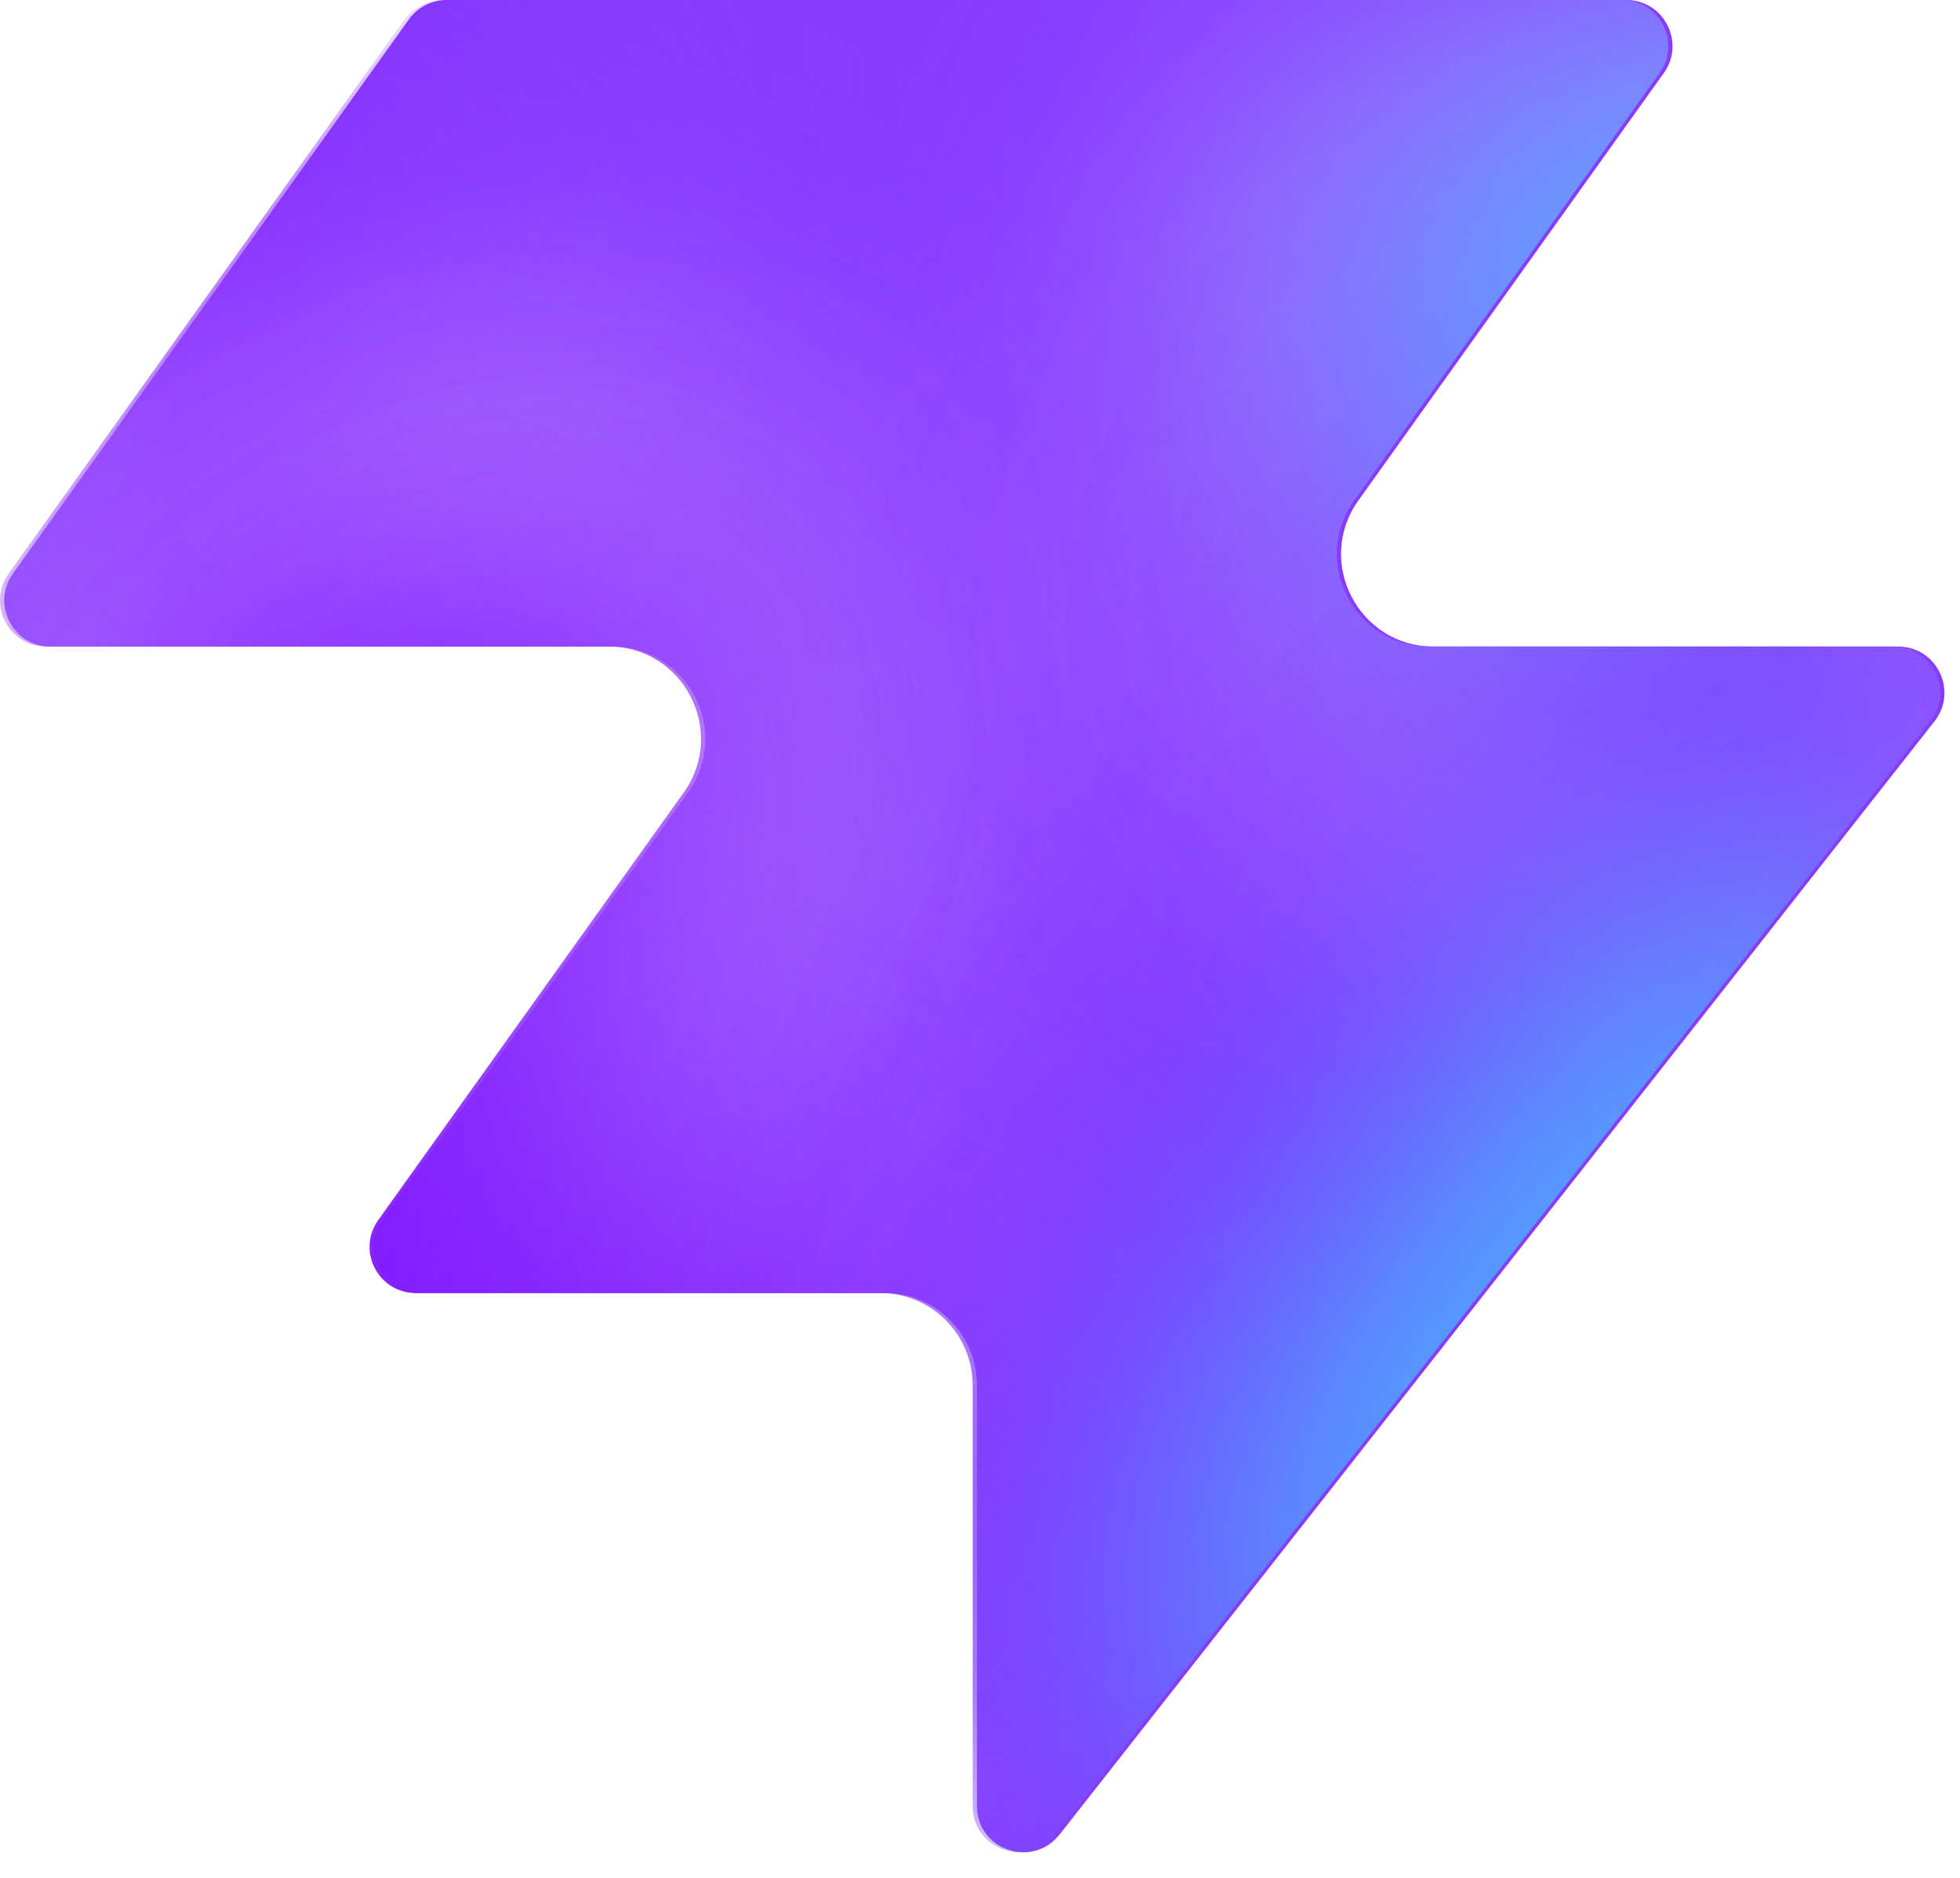
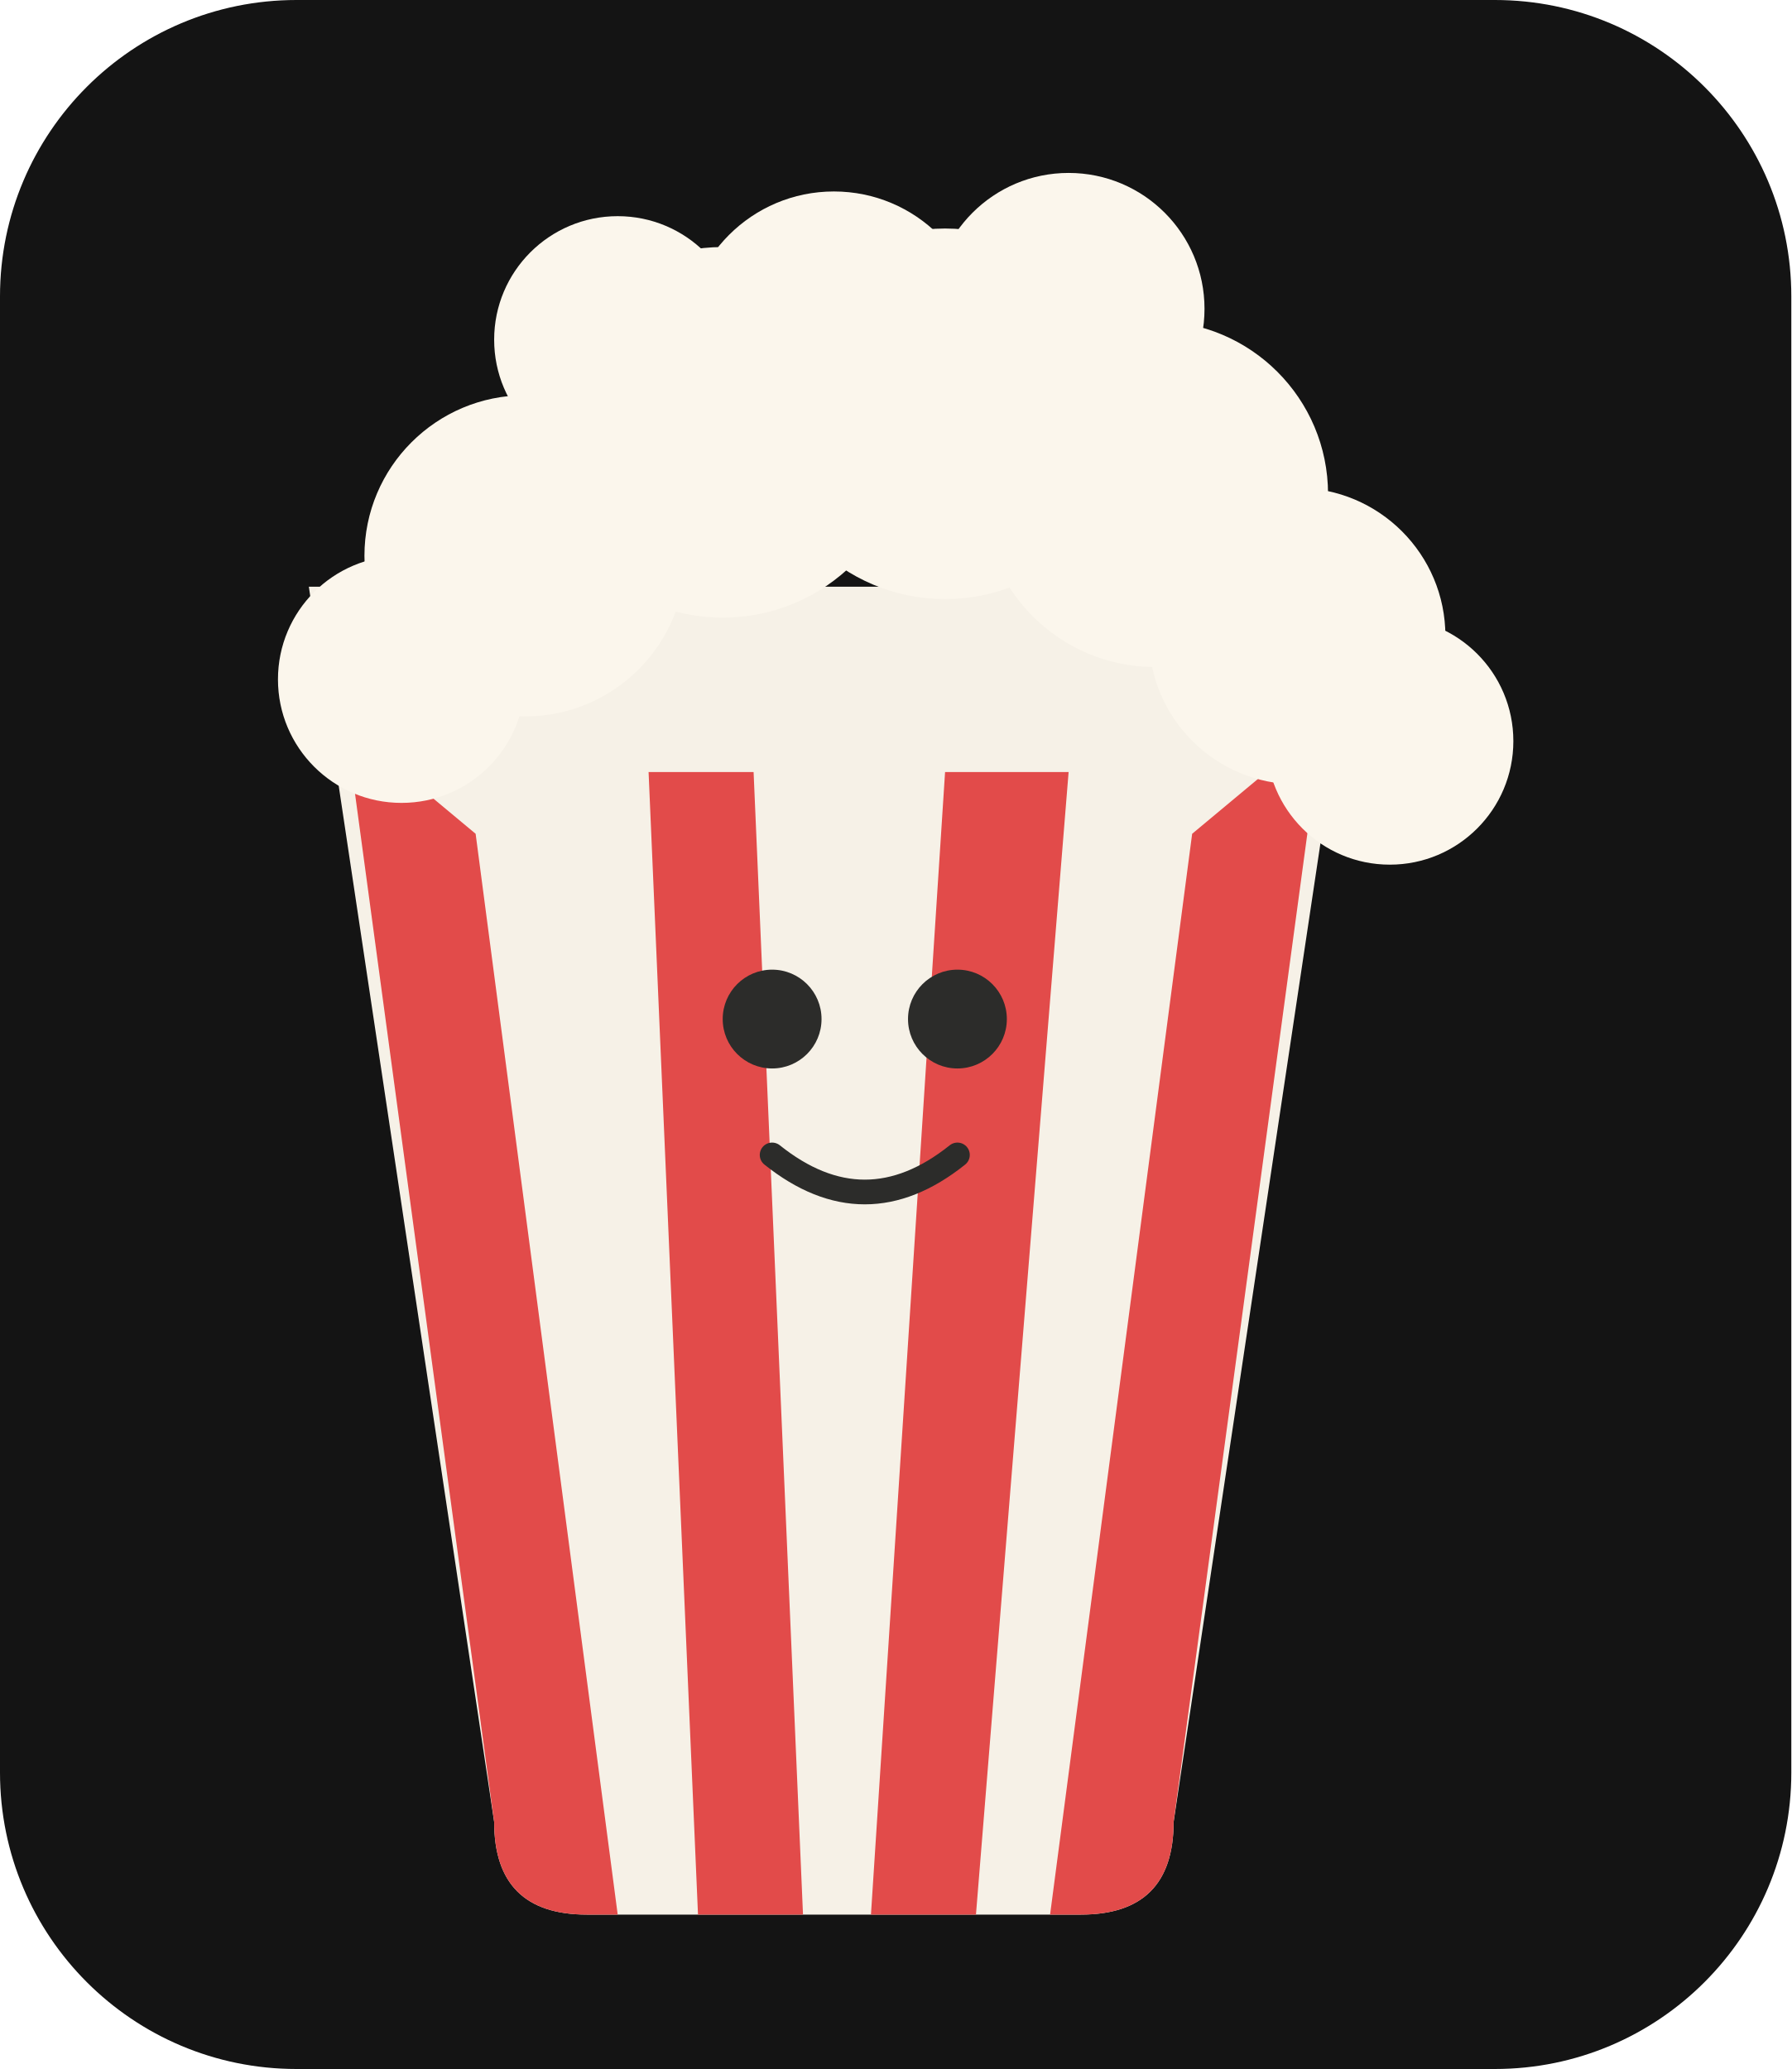
- <svg xmlns="http://www.w3.org/2000/svg" width="48" height="46" fill="none" viewBox="0 0 48 46">
-   <path fill="#863bff" d="M25.946 44.938c-.664.845-2.021.375-2.021-.698V33.937a2.26 2.26 0 0 0-2.262-2.262H10.287c-.92 0-1.456-1.04-.92-1.788l7.48-10.471c1.07-1.497 0-3.578-1.842-3.578H1.237c-.92 0-1.456-1.04-.92-1.788L10.013.474c.214-.297.556-.474.92-.474h28.894c.92 0 1.456 1.04.92 1.788l-7.48 10.471c-1.07 1.498 0 3.579 1.842 3.579h11.377c.943 0 1.473 1.088.89 1.83L25.947 44.94z" style="fill:#863bff;fill:color(display-p3 .525 .23 1);fill-opacity:1" />
-   <mask id="a" width="48" height="46" x="0" y="0" maskUnits="userSpaceOnUse" style="mask-type:alpha">
-     <path fill="#000" d="M25.842 44.938c-.664.844-2.021.375-2.021-.698V33.937a2.26 2.26 0 0 0-2.262-2.262H10.183c-.92 0-1.456-1.04-.92-1.788l7.48-10.471c1.07-1.498 0-3.579-1.842-3.579H1.133c-.92 0-1.456-1.04-.92-1.787L9.91.473c.214-.297.556-.474.92-.474h28.894c.92 0 1.456 1.04.92 1.788l-7.48 10.471c-1.07 1.498 0 3.578 1.842 3.578h11.377c.943 0 1.473 1.088.89 1.832L25.843 44.94z" style="fill:#000;fill-opacity:1" />
-   </mask>
-   <g mask="url(#a)">
-     <g filter="url(#b)">
-       <ellipse cx="5.508" cy="14.704" fill="#ede6ff" rx="5.508" ry="14.704" style="fill:#ede6ff;fill:color(display-p3 .927 .903 1);fill-opacity:1" transform="matrix(.00324 1 1 -.00324 -4.47 31.516)" />
-     </g>
-     <g filter="url(#c)">
-       <ellipse cx="10.399" cy="29.851" fill="#ede6ff" rx="10.399" ry="29.851" style="fill:#ede6ff;fill:color(display-p3 .927 .903 1);fill-opacity:1" transform="matrix(.00324 1 1 -.00324 -39.328 7.883)" />
-     </g>
-     <g filter="url(#d)">
-       <ellipse cx="5.508" cy="30.487" fill="#7e14ff" rx="5.508" ry="30.487" style="fill:#7e14ff;fill:color(display-p3 .492 .077 1);fill-opacity:1" transform="rotate(89.814 -25.913 -14.639)scale(1 -1)" />
-     </g>
-     <g filter="url(#e)">
-       <ellipse cx="5.508" cy="30.599" fill="#7e14ff" rx="5.508" ry="30.599" style="fill:#7e14ff;fill:color(display-p3 .492 .077 1);fill-opacity:1" transform="rotate(89.814 -32.644 -3.334)scale(1 -1)" />
-     </g>
-     <g filter="url(#f)">
-       <ellipse cx="5.508" cy="30.599" fill="#7e14ff" rx="5.508" ry="30.599" style="fill:#7e14ff;fill:color(display-p3 .492 .077 1);fill-opacity:1" transform="matrix(.00324 1 1 -.00324 -34.34 30.47)" />
-     </g>
-     <g filter="url(#g)">
-       <ellipse cx="14.072" cy="22.078" fill="#ede6ff" rx="14.072" ry="22.078" style="fill:#ede6ff;fill:color(display-p3 .927 .903 1);fill-opacity:1" transform="rotate(93.35 24.506 48.493)scale(-1 1)" />
-     </g>
-     <g filter="url(#h)">
-       <ellipse cx="3.47" cy="21.501" fill="#7e14ff" rx="3.47" ry="21.501" style="fill:#7e14ff;fill:color(display-p3 .492 .077 1);fill-opacity:1" transform="rotate(89.009 28.708 47.59)scale(-1 1)" />
-     </g>
-     <g filter="url(#i)">
-       <ellipse cx="3.47" cy="21.501" fill="#7e14ff" rx="3.47" ry="21.501" style="fill:#7e14ff;fill:color(display-p3 .492 .077 1);fill-opacity:1" transform="rotate(89.009 28.708 47.59)scale(-1 1)" />
-     </g>
-     <g filter="url(#j)">
-       <ellipse cx=".387" cy="8.972" fill="#7e14ff" rx="4.407" ry="29.108" style="fill:#7e14ff;fill:color(display-p3 .492 .077 1);fill-opacity:1" transform="rotate(39.51 .387 8.972)" />
-     </g>
-     <g filter="url(#k)">
-       <ellipse cx="47.523" cy="-6.092" fill="#7e14ff" rx="4.407" ry="29.108" style="fill:#7e14ff;fill:color(display-p3 .492 .077 1);fill-opacity:1" transform="rotate(37.892 47.523 -6.092)" />
-     </g>
-     <g filter="url(#l)">
-       <ellipse cx="41.412" cy="6.333" fill="#47bfff" rx="5.971" ry="9.665" style="fill:#47bfff;fill:color(display-p3 .28 .748 1);fill-opacity:1" transform="rotate(37.892 41.412 6.333)" />
-     </g>
-     <g filter="url(#m)">
-       <ellipse cx="-1.879" cy="38.332" fill="#7e14ff" rx="4.407" ry="29.108" style="fill:#7e14ff;fill:color(display-p3 .492 .077 1);fill-opacity:1" transform="rotate(37.892 -1.88 38.332)" />
-     </g>
-     <g filter="url(#n)">
-       <ellipse cx="-1.879" cy="38.332" fill="#7e14ff" rx="4.407" ry="29.108" style="fill:#7e14ff;fill:color(display-p3 .492 .077 1);fill-opacity:1" transform="rotate(37.892 -1.88 38.332)" />
-     </g>
-     <g filter="url(#o)">
-       <ellipse cx="35.651" cy="29.907" fill="#7e14ff" rx="4.407" ry="29.108" style="fill:#7e14ff;fill:color(display-p3 .492 .077 1);fill-opacity:1" transform="rotate(37.892 35.651 29.907)" />
-     </g>
-     <g filter="url(#p)">
-       <ellipse cx="38.418" cy="32.4" fill="#47bfff" rx="5.971" ry="15.297" style="fill:#47bfff;fill:color(display-p3 .28 .748 1);fill-opacity:1" transform="rotate(37.892 38.418 32.4)" />
-     </g>
+ <svg xmlns="http://www.w3.org/2000/svg" viewBox="205 125 290 335">
+   <rect x="205" y="125" width="290" height="335" rx="48" fill="#141414" />
+   <g>
+     <path d="M255 220 L285 420 Q285 435 300 435 L380 435 Q395 435 395 420 L425 220 Z" fill="#F6F1E7" />
+     <path d="M270 250 L262 250 L285 420 Q285 435 300 435 L305 435 L282 260 Z" fill="#E24B4A" />
+     <path d="M320 250 L310 250 L318 435 L335 435 L327 250 Z" fill="#E24B4A" />
+     <path d="M368 250 L378 250 L363 435 L346 435 L358 250 Z" fill="#E24B4A" />
+     <path d="M410 250 L418 250 L395 420 Q395 435 380 435 L375 435 L398 260 Z" fill="#E24B4A" />
  </g>
-   <defs>
-     <filter id="b" width="60.045" height="41.654" x="-19.77" y="16.149" color-interpolation-filters="sRGB" filterUnits="userSpaceOnUse">
-       <feFlood flood-opacity="0" result="BackgroundImageFix" />
-       <feBlend in="SourceGraphic" in2="BackgroundImageFix" result="shape" />
-       <feGaussianBlur result="effect1_foregroundBlur_2002_17158" stdDeviation="7.659" />
-     </filter>
-     <filter id="c" width="90.34" height="51.437" x="-54.613" y="-7.533" color-interpolation-filters="sRGB" filterUnits="userSpaceOnUse">
-       <feFlood flood-opacity="0" result="BackgroundImageFix" />
-       <feBlend in="SourceGraphic" in2="BackgroundImageFix" result="shape" />
-       <feGaussianBlur result="effect1_foregroundBlur_2002_17158" stdDeviation="7.659" />
-     </filter>
-     <filter id="d" width="79.355" height="29.4" x="-49.64" y="2.03" color-interpolation-filters="sRGB" filterUnits="userSpaceOnUse">
-       <feFlood flood-opacity="0" result="BackgroundImageFix" />
-       <feBlend in="SourceGraphic" in2="BackgroundImageFix" result="shape" />
-       <feGaussianBlur result="effect1_foregroundBlur_2002_17158" stdDeviation="4.596" />
-     </filter>
-     <filter id="e" width="79.579" height="29.4" x="-45.045" y="20.029" color-interpolation-filters="sRGB" filterUnits="userSpaceOnUse">
-       <feFlood flood-opacity="0" result="BackgroundImageFix" />
-       <feBlend in="SourceGraphic" in2="BackgroundImageFix" result="shape" />
-       <feGaussianBlur result="effect1_foregroundBlur_2002_17158" stdDeviation="4.596" />
-     </filter>
-     <filter id="f" width="79.579" height="29.4" x="-43.513" y="21.178" color-interpolation-filters="sRGB" filterUnits="userSpaceOnUse">
-       <feFlood flood-opacity="0" result="BackgroundImageFix" />
-       <feBlend in="SourceGraphic" in2="BackgroundImageFix" result="shape" />
-       <feGaussianBlur result="effect1_foregroundBlur_2002_17158" stdDeviation="4.596" />
-     </filter>
-     <filter id="g" width="74.749" height="58.852" x="15.756" y="-17.901" color-interpolation-filters="sRGB" filterUnits="userSpaceOnUse">
-       <feFlood flood-opacity="0" result="BackgroundImageFix" />
-       <feBlend in="SourceGraphic" in2="BackgroundImageFix" result="shape" />
-       <feGaussianBlur result="effect1_foregroundBlur_2002_17158" stdDeviation="7.659" />
-     </filter>
-     <filter id="h" width="61.377" height="25.362" x="23.548" y="2.284" color-interpolation-filters="sRGB" filterUnits="userSpaceOnUse">
-       <feFlood flood-opacity="0" result="BackgroundImageFix" />
-       <feBlend in="SourceGraphic" in2="BackgroundImageFix" result="shape" />
-       <feGaussianBlur result="effect1_foregroundBlur_2002_17158" stdDeviation="4.596" />
-     </filter>
-     <filter id="i" width="61.377" height="25.362" x="23.548" y="2.284" color-interpolation-filters="sRGB" filterUnits="userSpaceOnUse">
-       <feFlood flood-opacity="0" result="BackgroundImageFix" />
-       <feBlend in="SourceGraphic" in2="BackgroundImageFix" result="shape" />
-       <feGaussianBlur result="effect1_foregroundBlur_2002_17158" stdDeviation="4.596" />
-     </filter>
-     <filter id="j" width="56.045" height="63.649" x="-27.636" y="-22.853" color-interpolation-filters="sRGB" filterUnits="userSpaceOnUse">
-       <feFlood flood-opacity="0" result="BackgroundImageFix" />
-       <feBlend in="SourceGraphic" in2="BackgroundImageFix" result="shape" />
-       <feGaussianBlur result="effect1_foregroundBlur_2002_17158" stdDeviation="4.596" />
-     </filter>
-     <filter id="k" width="54.814" height="64.646" x="20.116" y="-38.415" color-interpolation-filters="sRGB" filterUnits="userSpaceOnUse">
-       <feFlood flood-opacity="0" result="BackgroundImageFix" />
-       <feBlend in="SourceGraphic" in2="BackgroundImageFix" result="shape" />
-       <feGaussianBlur result="effect1_foregroundBlur_2002_17158" stdDeviation="4.596" />
-     </filter>
-     <filter id="l" width="33.541" height="35.313" x="24.641" y="-11.323" color-interpolation-filters="sRGB" filterUnits="userSpaceOnUse">
-       <feFlood flood-opacity="0" result="BackgroundImageFix" />
-       <feBlend in="SourceGraphic" in2="BackgroundImageFix" result="shape" />
-       <feGaussianBlur result="effect1_foregroundBlur_2002_17158" stdDeviation="4.596" />
-     </filter>
-     <filter id="m" width="54.814" height="64.646" x="-29.286" y="6.009" color-interpolation-filters="sRGB" filterUnits="userSpaceOnUse">
-       <feFlood flood-opacity="0" result="BackgroundImageFix" />
-       <feBlend in="SourceGraphic" in2="BackgroundImageFix" result="shape" />
-       <feGaussianBlur result="effect1_foregroundBlur_2002_17158" stdDeviation="4.596" />
-     </filter>
-     <filter id="n" width="54.814" height="64.646" x="-29.286" y="6.009" color-interpolation-filters="sRGB" filterUnits="userSpaceOnUse">
-       <feFlood flood-opacity="0" result="BackgroundImageFix" />
-       <feBlend in="SourceGraphic" in2="BackgroundImageFix" result="shape" />
-       <feGaussianBlur result="effect1_foregroundBlur_2002_17158" stdDeviation="4.596" />
-     </filter>
-     <filter id="o" width="54.814" height="64.646" x="8.244" y="-2.416" color-interpolation-filters="sRGB" filterUnits="userSpaceOnUse">
-       <feFlood flood-opacity="0" result="BackgroundImageFix" />
-       <feBlend in="SourceGraphic" in2="BackgroundImageFix" result="shape" />
-       <feGaussianBlur result="effect1_foregroundBlur_2002_17158" stdDeviation="4.596" />
-     </filter>
-     <filter id="p" width="39.409" height="43.623" x="18.713" y="10.588" color-interpolation-filters="sRGB" filterUnits="userSpaceOnUse">
-       <feFlood flood-opacity="0" result="BackgroundImageFix" />
-       <feBlend in="SourceGraphic" in2="BackgroundImageFix" result="shape" />
-       <feGaussianBlur result="effect1_foregroundBlur_2002_17158" stdDeviation="4.596" />
-     </filter>
-   </defs>
+   <g>
+     <circle cx="290" cy="215" r="26" fill="#FBF6EC" />
+     <circle cx="322" cy="195" r="30" fill="#FBF6EC" />
+     <circle cx="358" cy="192" r="30" fill="#FBF6EC" />
+     <circle cx="392" cy="205" r="28" fill="#FBF6EC" />
+     <circle cx="415" cy="228" r="24" fill="#FBF6EC" />
+     <circle cx="270" cy="235" r="20" fill="#FBF6EC" />
+     <circle cx="340" cy="180" r="24" fill="#FBF6EC" />
+     <circle cx="378" cy="175" r="22" fill="#FBF6EC" />
+     <circle cx="430" cy="245" r="20" fill="#FBF6EC" />
+     <circle cx="305" cy="180" r="20" fill="#FBF6EC" />
+   </g>
+   <circle cx="360" cy="290" r="8" fill="#2C2C2A" />
+   <circle cx="330" cy="290" r="8" fill="#2C2C2A" />
+   <path d="M330 312 Q345 324 360 312" stroke="#2C2C2A" stroke-width="4" fill="none" stroke-linecap="round" />
</svg>
